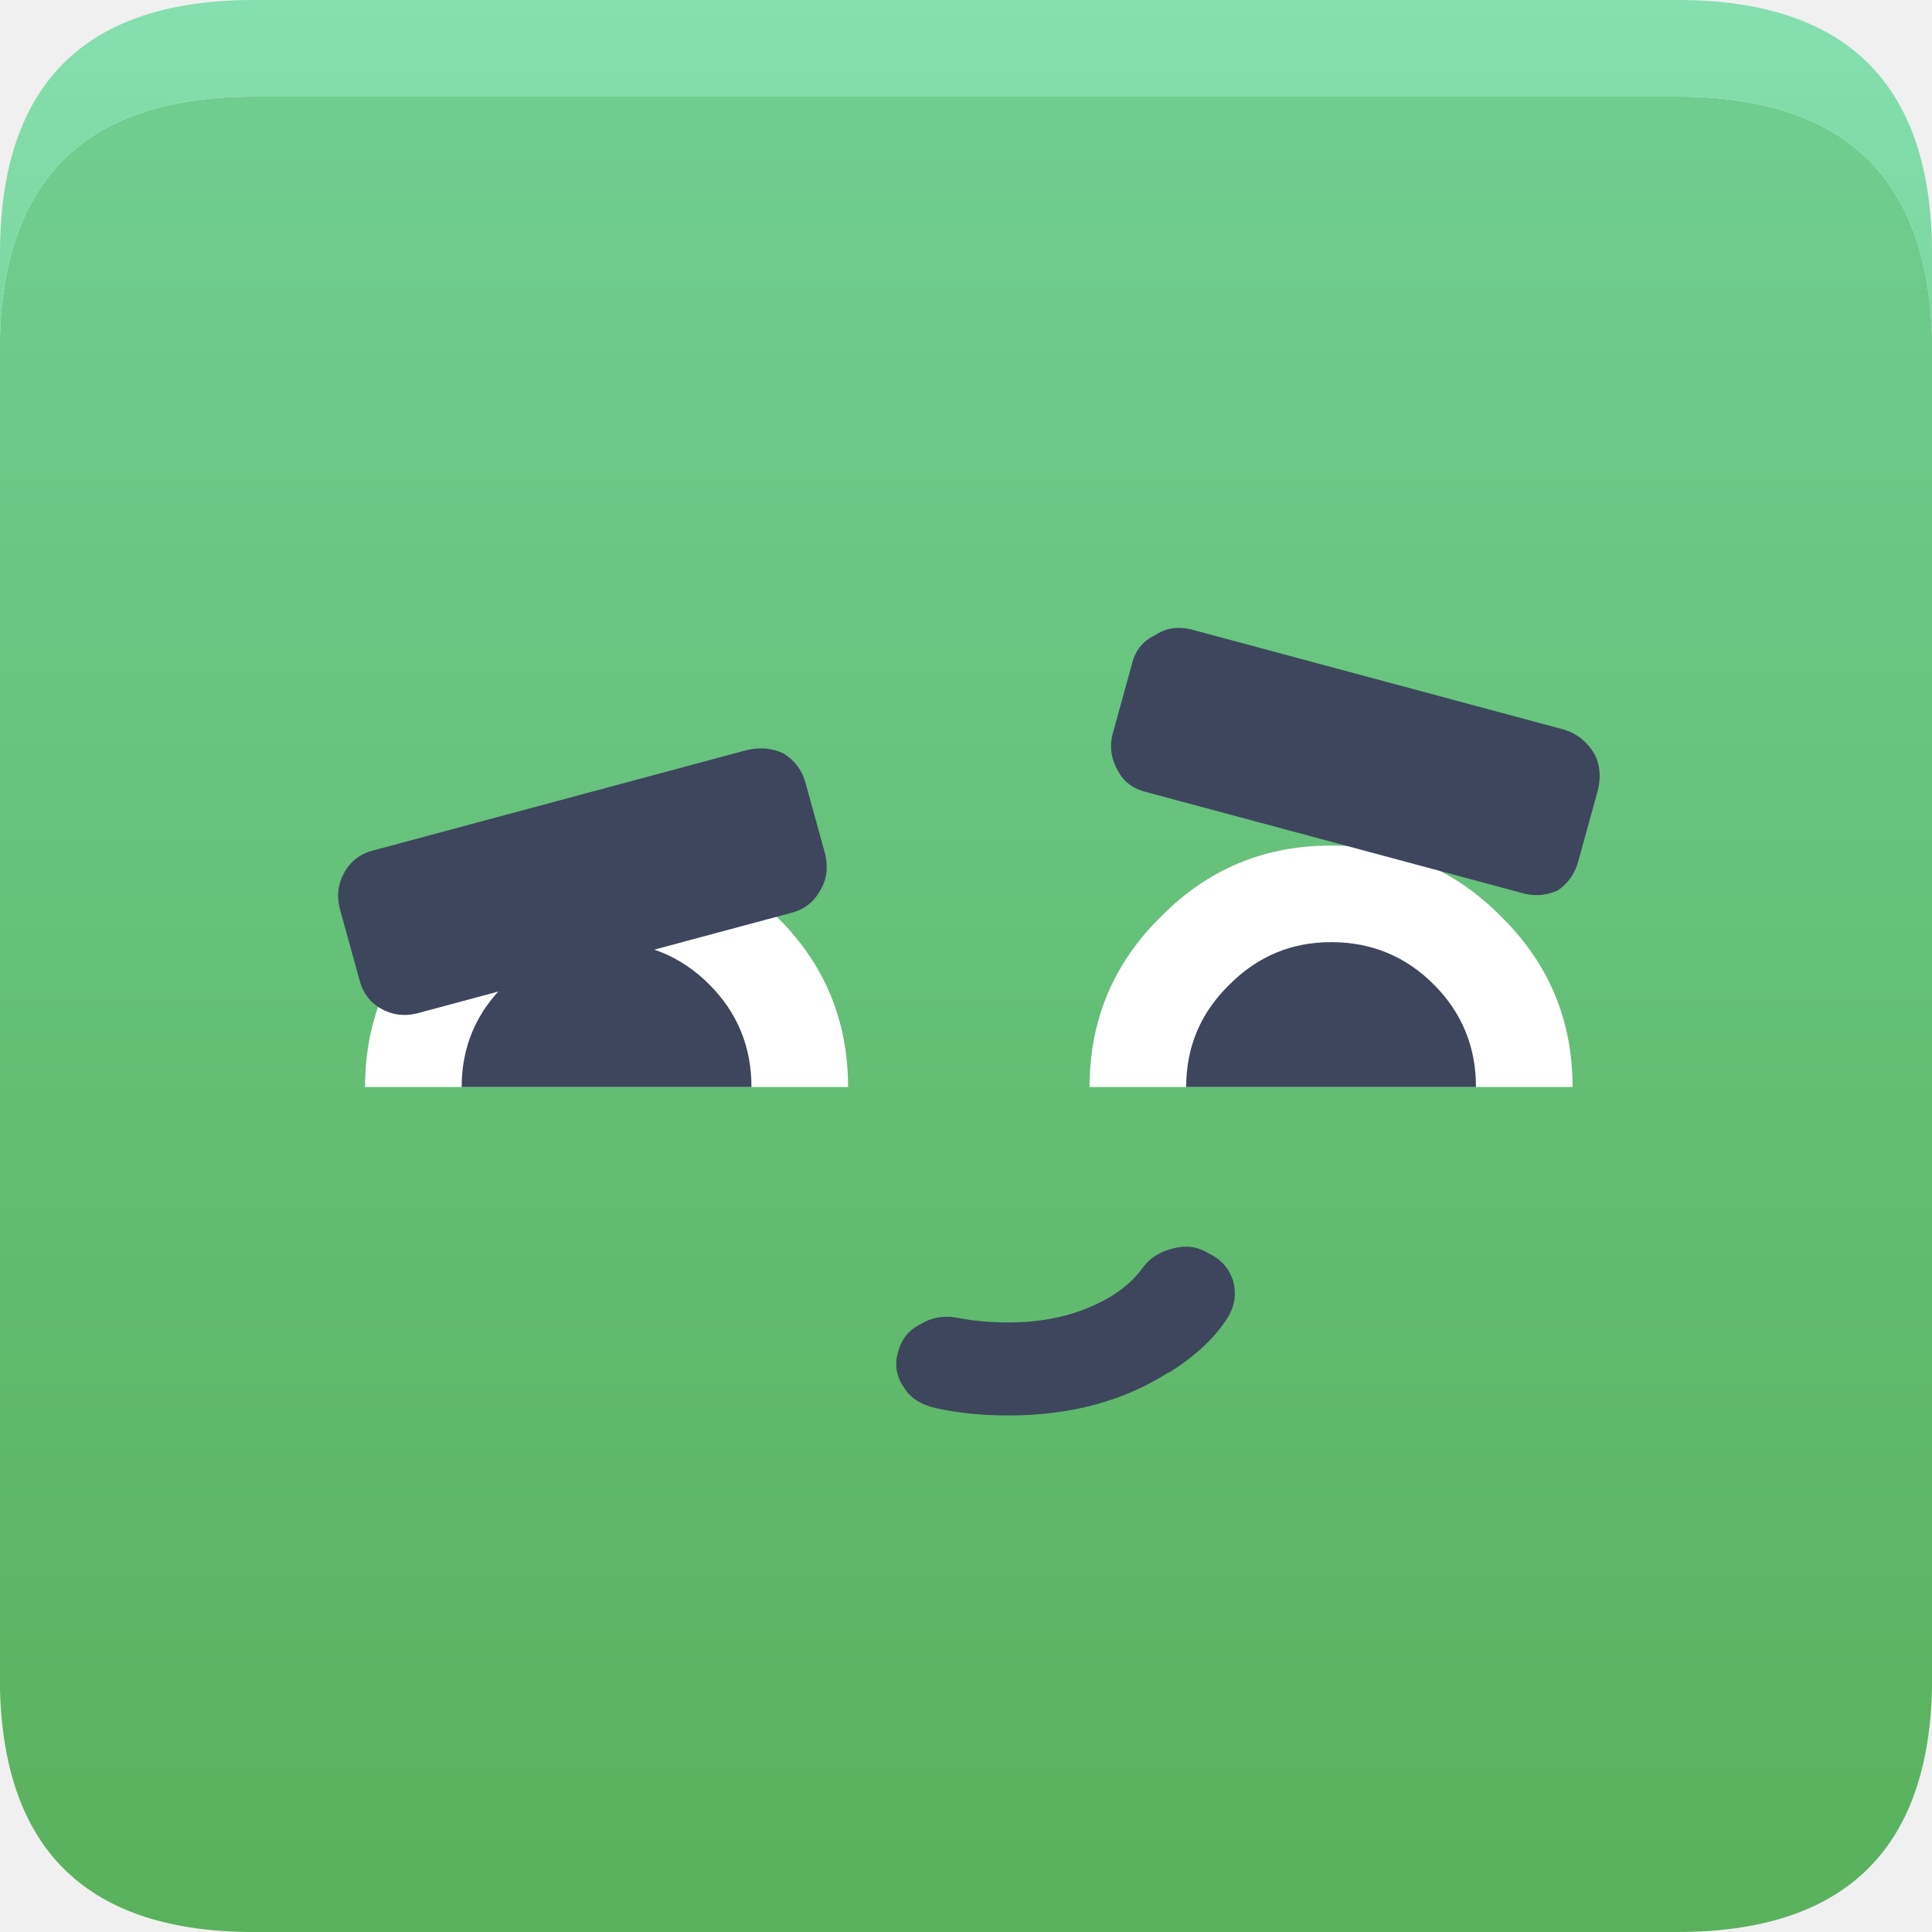
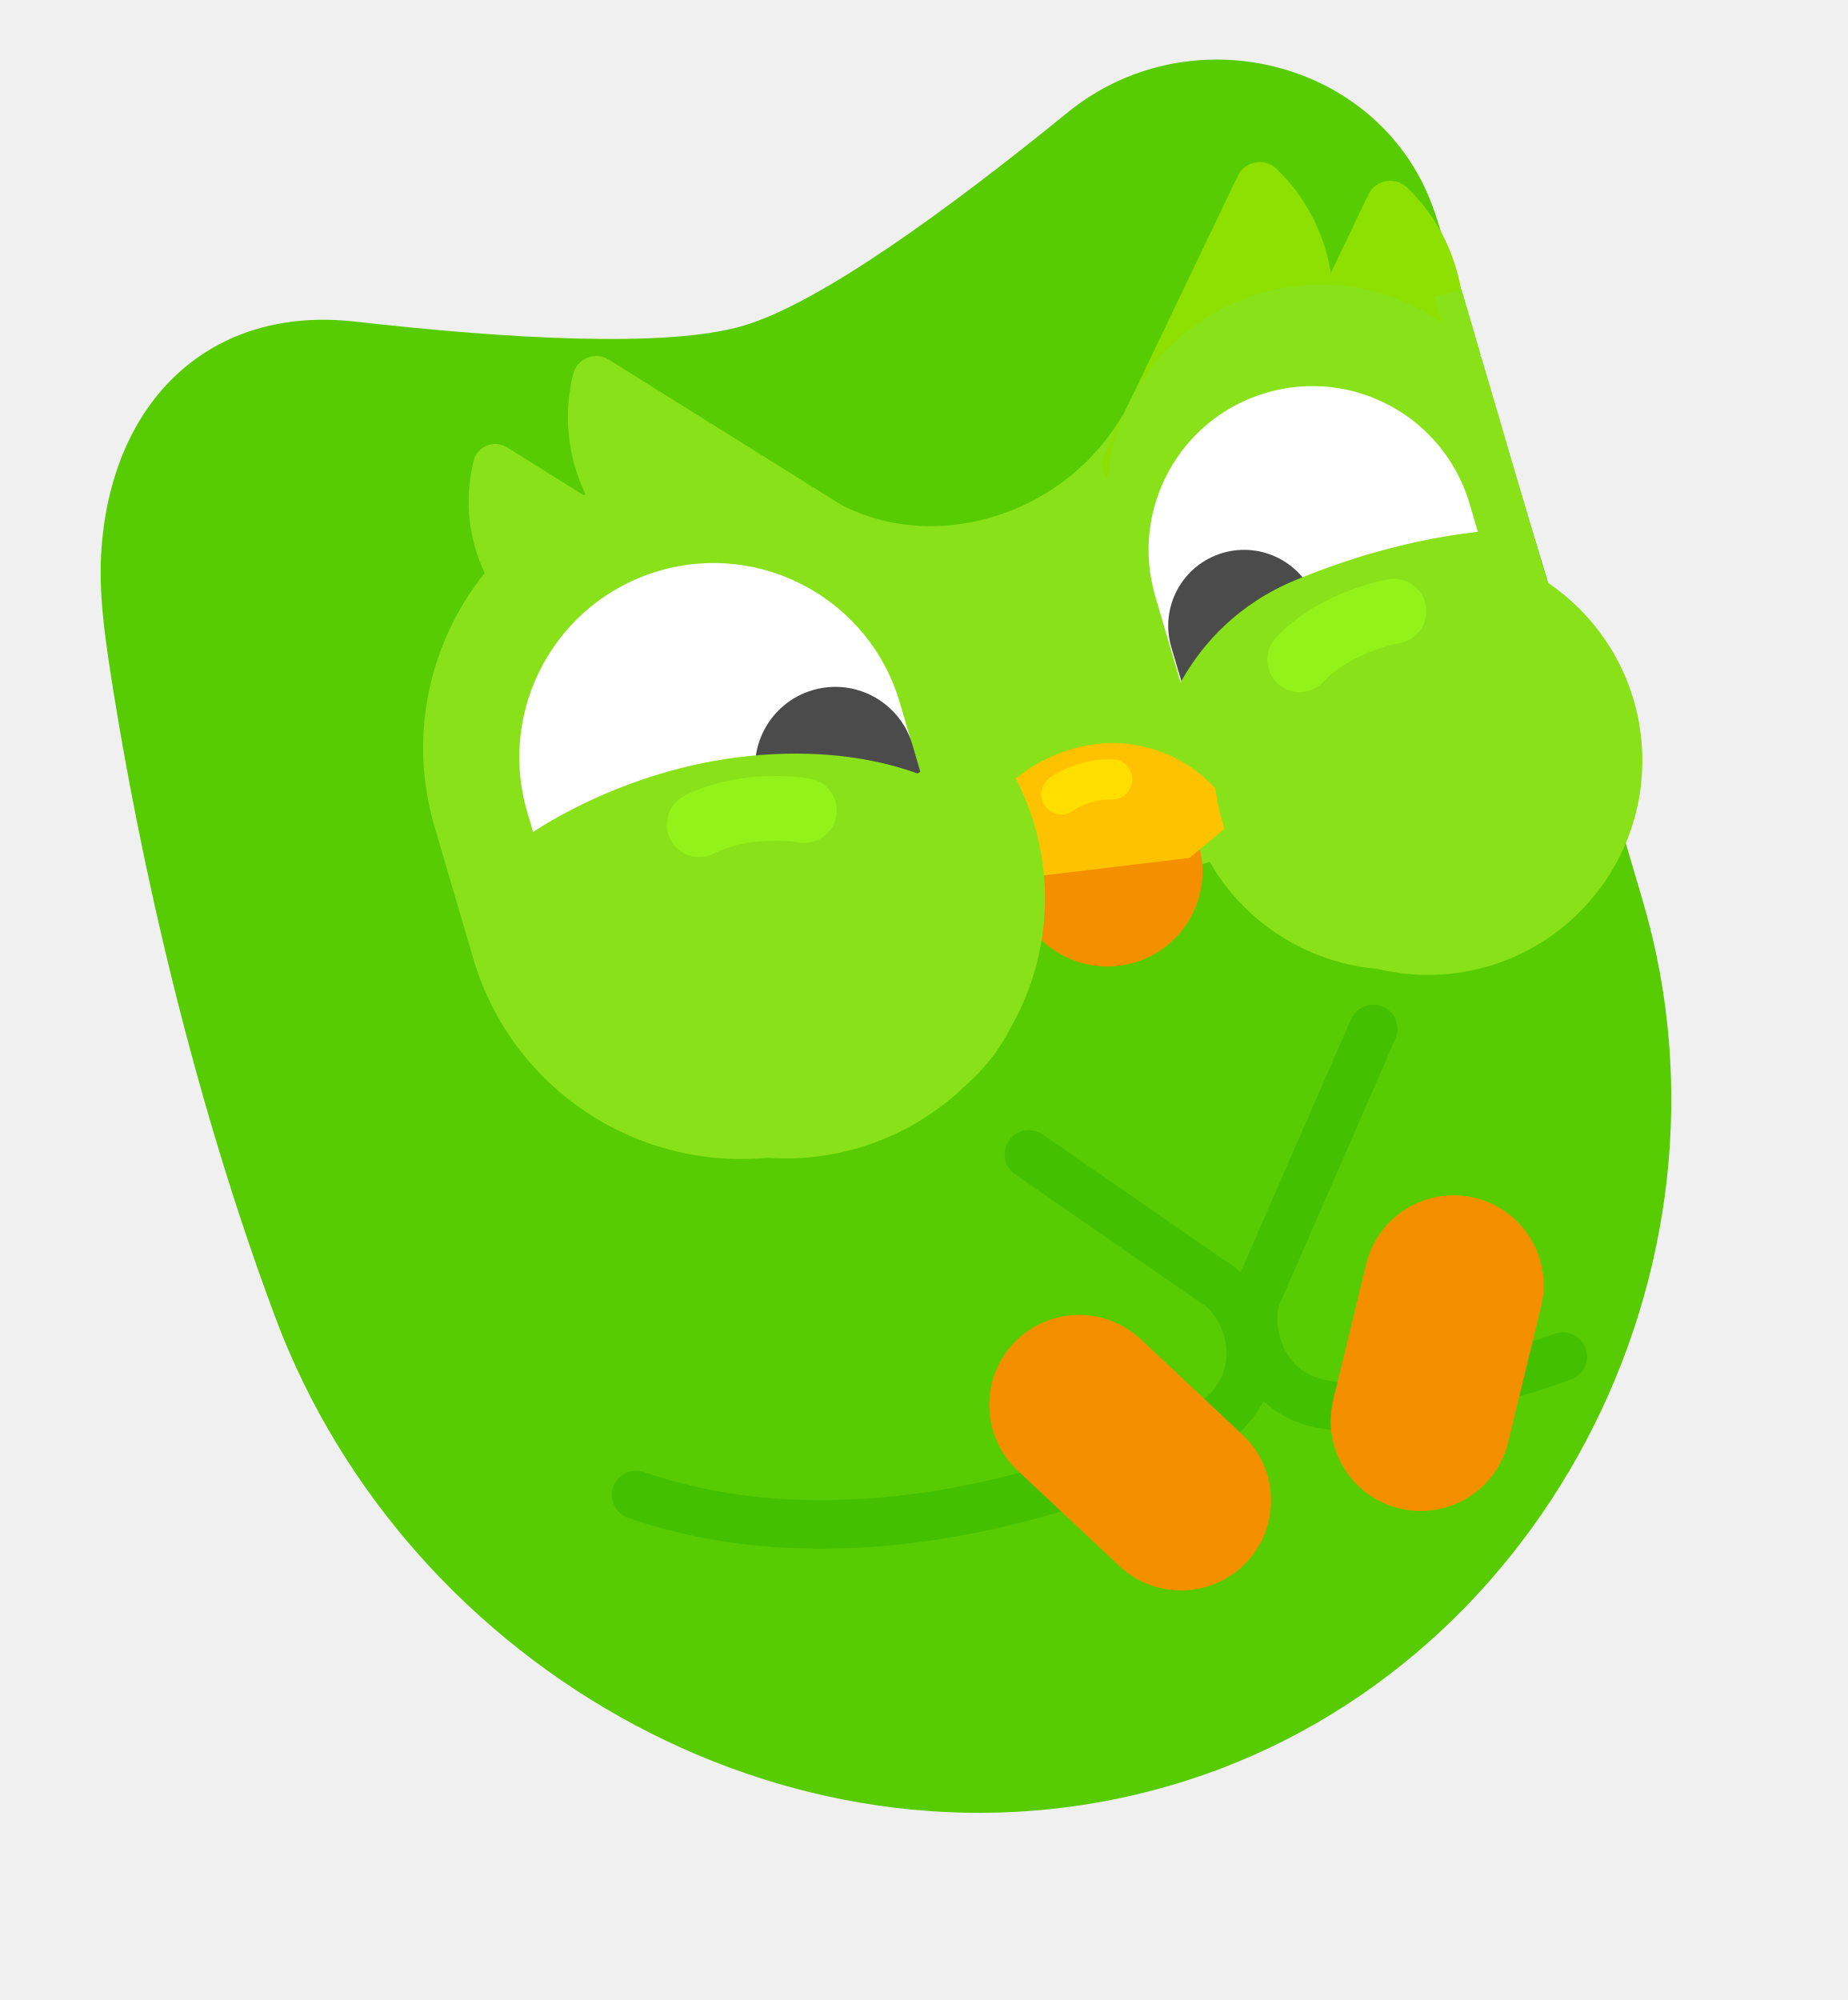
- <svg xmlns="http://www.w3.org/2000/svg" width="80" height="80" viewBox="0 0 80 80" fill="none">
-   <path d="M80 14C79.833 7.333 76.317 4 69.45 4H10.5C3.667 4 0.167 7.333 0 14V69.95C0.167 76.65 3.667 80 10.5 80H69.45C76.317 80 79.833 76.65 80 69.95V14Z" fill="url(#paint0_linear_3_13783)" />
-   <path d="M80 10.5C80 3.5 76.483 0 69.45 0H10.5C3.5 0 0 3.5 0 10.5V14C0.167 7.333 3.667 4 10.5 4H69.45C76.317 4 79.833 7.333 80 14V10.5Z" fill="url(#paint1_linear_3_13783)" />
-   <path d="M32.167 37.962C30.233 35.995 27.883 35.012 25.117 35.012C22.35 35.012 20 35.995 18.067 37.962C16.1 39.895 15.117 42.245 15.117 45.012H35.117C35.117 42.245 34.133 39.895 32.167 37.962Z" fill="white" />
-   <path d="M29.367 40.762C28.2 39.595 26.783 39.012 25.117 39.012C23.483 39.012 22.083 39.595 20.917 40.762C19.717 41.928 19.117 43.345 19.117 45.012H31.117C31.117 43.345 30.533 41.928 29.367 40.762Z" fill="#3D465D" />
-   <path d="M62.167 37.962C60.233 35.995 57.883 35.012 55.117 35.012C52.35 35.012 50 35.995 48.067 37.962C46.1 39.895 45.117 42.245 45.117 45.012H65.117C65.117 42.245 64.133 39.895 62.167 37.962Z" fill="white" />
-   <path d="M59.367 40.762C58.2 39.595 56.783 39.012 55.117 39.012C53.483 39.012 52.083 39.595 50.917 40.762C49.717 41.928 49.117 43.345 49.117 45.012H61.117C61.117 43.345 60.533 41.928 59.367 40.762Z" fill="#3D465D" />
-   <path d="M14.067 37.611L14.867 40.511C15 41.078 15.3 41.495 15.767 41.761C16.233 42.028 16.733 42.095 17.267 41.962L32.717 37.812C33.283 37.678 33.7 37.361 33.967 36.861C34.233 36.428 34.3 35.928 34.167 35.361L33.367 32.462C33.233 31.928 32.933 31.512 32.467 31.212C32 30.978 31.483 30.928 30.917 31.061L15.467 35.212C14.933 35.345 14.533 35.645 14.267 36.111C14 36.578 13.933 37.078 14.067 37.611Z" fill="#3D465D" />
-   <path d="M46.317 31.962C46.55 32.395 46.95 32.678 47.517 32.812L62.967 36.962C63.5 37.128 64.017 37.095 64.517 36.861C64.95 36.562 65.233 36.145 65.367 35.611L66.167 32.712C66.3 32.145 66.25 31.645 66.017 31.212C65.717 30.712 65.3 30.378 64.767 30.212L49.317 26.061C48.75 25.928 48.25 26.012 47.817 26.311C47.317 26.545 47 26.945 46.867 27.512L46.067 30.412C45.933 30.945 46.017 31.462 46.317 31.962Z" fill="#3D465D" />
-   <path d="M50.067 51.911C49.6 51.611 49.083 51.545 48.517 51.711C47.983 51.845 47.567 52.128 47.267 52.561C47 52.928 46.617 53.278 46.117 53.611C44.883 54.378 43.433 54.761 41.767 54.761C41 54.761 40.283 54.695 39.617 54.561C39.05 54.461 38.533 54.561 38.067 54.861C37.6 55.095 37.3 55.495 37.167 56.061C37.033 56.561 37.133 57.045 37.467 57.511C37.733 57.911 38.167 58.178 38.767 58.311C39.667 58.511 40.667 58.611 41.767 58.611C44.333 58.611 46.55 58.011 48.417 56.811L48.367 56.861C49.5 56.161 50.333 55.378 50.867 54.511C51.133 54.045 51.2 53.561 51.067 53.061C50.9 52.528 50.567 52.145 50.067 51.911Z" fill="#3D465D" />
-   <defs>
-     <linearGradient id="paint0_linear_3_13783" x1="40" y1="-1.09798e-07" x2="40" y2="80" gradientUnits="userSpaceOnUse">
-       <stop stop-color="#71CF93" />
-       <stop offset="1" stop-color="#59B15C" />
-     </linearGradient>
-     <linearGradient id="paint1_linear_3_13783" x1="39.75" y1="-0.25" x2="39.75" y2="43.25" gradientUnits="userSpaceOnUse">
-       <stop stop-color="#85DFAF" />
-       <stop offset="1" stop-color="#69C581" />
-     </linearGradient>
-   </defs>
+ <svg xmlns="http://www.w3.org/2000/svg" viewBox="0 0 158 171" fill="none">
+   <path d="M9.482 57.739C8.927 54.143 8.413 50.517 8.679 46.888C9.614 34.102 18.089 26.11 30.341 27.494C43.315 28.961 56.983 29.778 63.535 27.856C70.088 25.934 81.148 17.863 91.275 9.622C101.338 1.432 116.514 4.814 121.822 16.045C122.679 17.858 123.185 19.804 123.779 21.72C126.164 29.414 133.025 51.684 140.476 77.087C149.723 108.613 131.662 143.395 100.136 152.642C68.611 161.889 34.88 142.967 23.544 112.648C15.108 90.089 11.021 67.715 9.482 57.739Z" fill="#58CC02" />
+   <path d="M83.226 114.191L97.592 109.972C98.362 109.746 99.117 110.299 99.082 111.064C98.919 114.74 96.271 118.023 92.476 119.138C88.68 120.252 84.681 118.921 82.561 115.916C82.119 115.291 82.456 114.417 83.226 114.191Z" fill="#8EE000" />
+   <path d="M108.301 106.837L122.666 102.618C123.436 102.392 124.191 102.944 124.157 103.71C123.993 107.386 121.345 110.669 117.55 111.783C113.755 112.898 109.756 111.567 107.635 108.562C107.193 107.937 107.531 107.063 108.301 106.837Z" fill="#8EE000" />
+   <path fill-rule="evenodd" clip-rule="evenodd" d="M71.493 42.936C79.63 47.47 90.683 44.228 95.795 35.808C100.908 27.388 105.631 73.225 105.598 73.114C105.582 73.06 101.846 74.14 94.39 76.351C92.391 76.944 88.791 78.017 83.59 79.569C70.1 52.124 66.068 39.913 71.493 42.936Z" fill="#89E219" />
+   <circle cx="72.197" cy="80.712" r="15.909" transform="rotate(-16.3471 72.1973 80.7123)" fill="#89E219" />
+   <path d="M105.83 15.038L94.439 38.828C93.829 40.104 94.636 41.605 96.033 41.794C102.747 42.7 109.393 39.129 112.403 32.843C115.412 26.558 114.036 19.122 109.134 14.432C108.113 13.456 106.44 13.762 105.83 15.038Z" fill="#8EE000" />
+   <path d="M116.994 16.64L105.603 40.431C104.993 41.706 105.8 43.208 107.197 43.396C113.911 44.303 120.557 40.731 123.567 34.445C126.576 28.16 125.2 20.724 120.298 16.034C119.277 15.058 117.604 15.365 116.994 16.64Z" fill="#8EE000" />
+   <path d="M52.058 30.753L73.856 44.375C75.025 45.105 75.139 46.756 74.082 47.636C69.005 51.861 61.653 52.376 55.894 48.777C50.135 45.178 47.401 38.361 49.012 31.969C49.348 30.639 50.89 30.023 52.058 30.753Z" fill="#89E219" />
+   <path d="M43.362 38.255L63.868 51.07C64.968 51.757 65.075 53.31 64.081 54.137C59.304 58.112 52.388 58.597 46.97 55.211C41.553 51.826 38.981 45.412 40.497 39.399C40.812 38.148 42.263 37.569 43.362 38.255Z" fill="#89E219" />
+   <path d="M37.15 70.659C33.441 58.012 40.686 44.752 53.333 41.043C65.98 37.333 79.24 44.579 82.949 57.226L86.259 68.509C89.969 81.156 82.723 94.416 70.076 98.126C57.429 101.835 44.17 94.59 40.46 81.943L37.15 70.659Z" fill="#89E219" />
+   <rect x="40.402" y="53.486" width="33.202" height="42.541" rx="16.601" transform="rotate(-16.3471 40.4023 53.4857)" fill="white" />
+   <path fill-rule="evenodd" clip-rule="evenodd" d="M126.656 30.527C122.093 25.371 114.802 23.012 107.757 25.078C98.043 27.928 92.478 38.113 95.327 47.827L101.752 69.731C104.601 79.445 114.786 85.01 124.501 82.161C131.545 80.095 136.407 74.172 137.462 67.368L126.656 30.527Z" fill="#89E219" />
+   <rect x="94.828" y="37.522" width="28.015" height="42.541" rx="14.007" transform="rotate(-16.3471 94.8281 37.5215)" fill="white" />
+   <rect x="62.902" y="60.938" width="13.729" height="20.899" rx="6.865" transform="rotate(-16.3471 62.9023 60.9383)" fill="#4B4B4B" />
+   <rect x="83.82" y="66.341" width="16.255" height="19.022" rx="8.128" transform="rotate(-16.3471 83.8203 66.3412)" fill="#F49000" />
+   <path d="M100.15 55.339C99.132 51.899 101.102 48.285 104.545 47.275C107.977 46.269 111.576 48.23 112.59 51.66L115.139 60.275C116.156 63.716 114.187 67.329 110.744 68.339C107.312 69.346 103.713 67.384 102.698 63.955L100.15 55.339Z" fill="#4B4B4B" />
+   <path d="M128.809 45.307C128.809 45.307 121.17 45.307 110.795 49.585C100.773 53.717 99.035 63.246 99.035 63.246L105.082 69.477C107.792 74.795 113.904 77.431 119.632 75.751L121.793 75.118C129.808 72.767 134.399 64.364 132.048 56.349L128.809 45.307Z" fill="#89E219" />
+   <path d="M105.456 69.522C105.617 69.803 105.543 70.157 105.294 70.364L101.695 73.353L83.929 75.485C83.544 75.531 83.193 75.251 83.179 74.863C82.983 69.618 86.4 65.585 91.748 64.016C97.149 62.431 102.774 64.844 105.456 69.522Z" fill="#FFC200" />
+   <path d="M90.765 67.908C91.413 67.37 93.388 66.542 95.08 66.642" stroke="#FFDE00" stroke-width="3.459" stroke-linecap="round" stroke-linejoin="round" />
+   <rect x="122.633" y="25.402" width="2.421" height="5.88" transform="rotate(-16.3471 122.633 25.4018)" fill="#89E219" />
+   <path d="M45.071 71.484C45.071 71.484 52.937 65.736 64.145 64.628C75.354 63.52 81.387 67.5 81.387 67.5L82.02 69.657C84.816 79.189 79.355 89.181 69.824 91.977C60.293 94.773 50.3 89.312 47.505 79.781L45.071 71.484Z" fill="#89E219" />
+   <path fill-rule="evenodd" clip-rule="evenodd" d="M45.652 82.645C48.214 92.095 56.851 99.046 67.112 99.046C79.391 99.046 89.344 89.092 89.344 76.814C89.344 71.612 87.558 66.828 84.566 63.041L45.652 82.645Z" fill="#89E219" />
+   <path d="M92.64 105.614L82.437 103.02L77.422 112.704L84.858 118.411L94.023 126.193L99.038 124.29L103.188 121.005L104.226 116.682L101.286 111.321L92.64 105.614Z" fill="#58CC02" />
+   <path d="M115.81 100.426L126.012 97.832L131.027 107.516L123.591 113.223L114.426 121.005L109.411 119.102L105.261 115.817L104.223 111.493L107.163 106.133L115.81 100.426Z" fill="#58CC02" />
+   <path d="M87.968 98.697L103.864 109.7C106.956 111.436 109.966 119.444 100.965 123.165C87.776 129.196 69.846 133.194 54.392 127.815" stroke="#43C000" stroke-width="4.15" stroke-linecap="round" />
+   <path d="M117.413 87.975L107.701 110.226C106.036 113.357 107.829 121.722 117.414 119.992C122.597 119.253 128.157 117.956 133.621 115.996" stroke="#43C000" stroke-width="4.15" stroke-linecap="round" />
+   <path d="M134.142 56.502L117.887 92.299L128.435 95.757L138.119 70.164L134.142 56.502Z" fill="#58CC02" />
+   <path fill-rule="evenodd" clip-rule="evenodd" d="M119.654 128.971C115.525 127.968 112.991 123.808 113.994 119.68L116.813 108.074C117.816 103.946 121.976 101.412 126.104 102.415C130.233 103.418 132.766 107.577 131.764 111.706L128.945 123.311C127.942 127.44 123.782 129.974 119.654 128.971Z" fill="#F49000" />
+   <path fill-rule="evenodd" clip-rule="evenodd" d="M86.662 114.855C89.569 111.757 94.438 111.602 97.536 114.509L106.245 122.682C109.343 125.589 109.498 130.457 106.591 133.555C103.684 136.653 98.815 136.808 95.717 133.901L87.008 125.729C83.91 122.822 83.755 117.953 86.662 114.855Z" fill="#F49000" />
+   <circle cx="122.088" cy="65.021" r="18.331" fill="#89E219" />
+   <path d="M68.774 69.299C67.102 69.011 62.963 68.849 59.781 70.509" stroke="#93F21A" stroke-width="5.534" stroke-linecap="round" />
+   <path d="M119.184 52.26C117.512 52.548 113.558 53.781 111.115 56.41" stroke="#93F21A" stroke-width="5.534" stroke-linecap="round" />
</svg>
